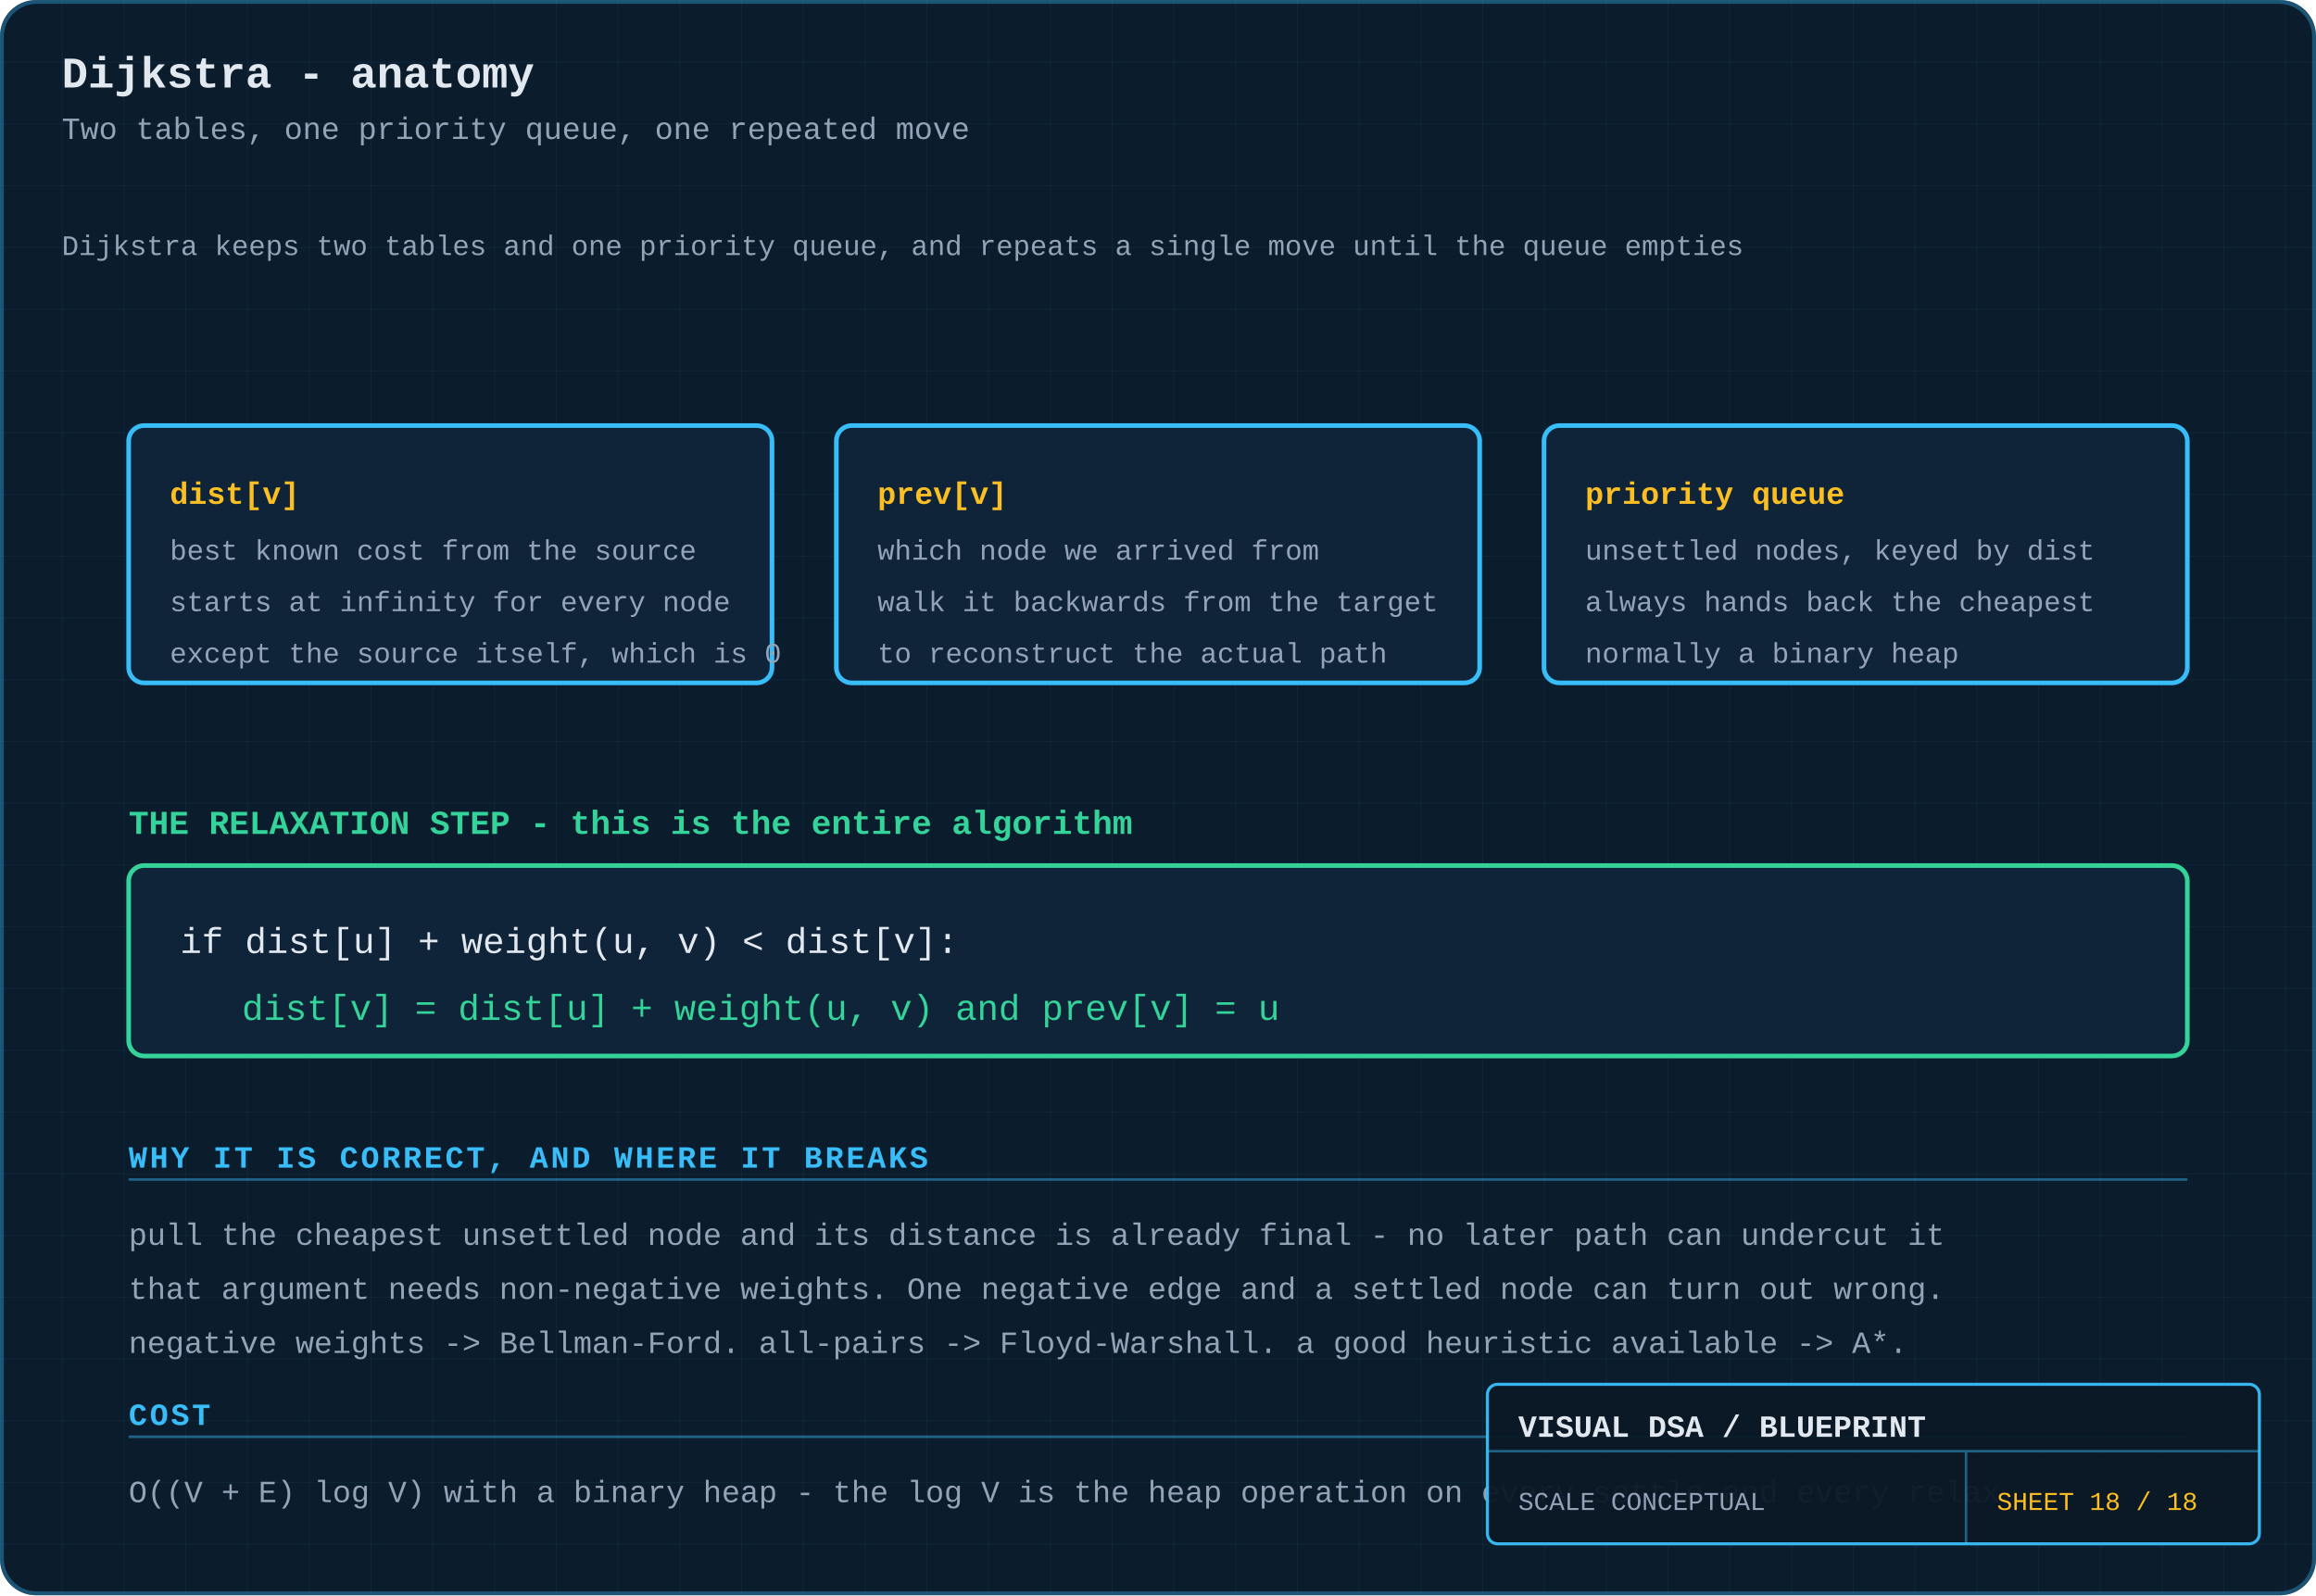
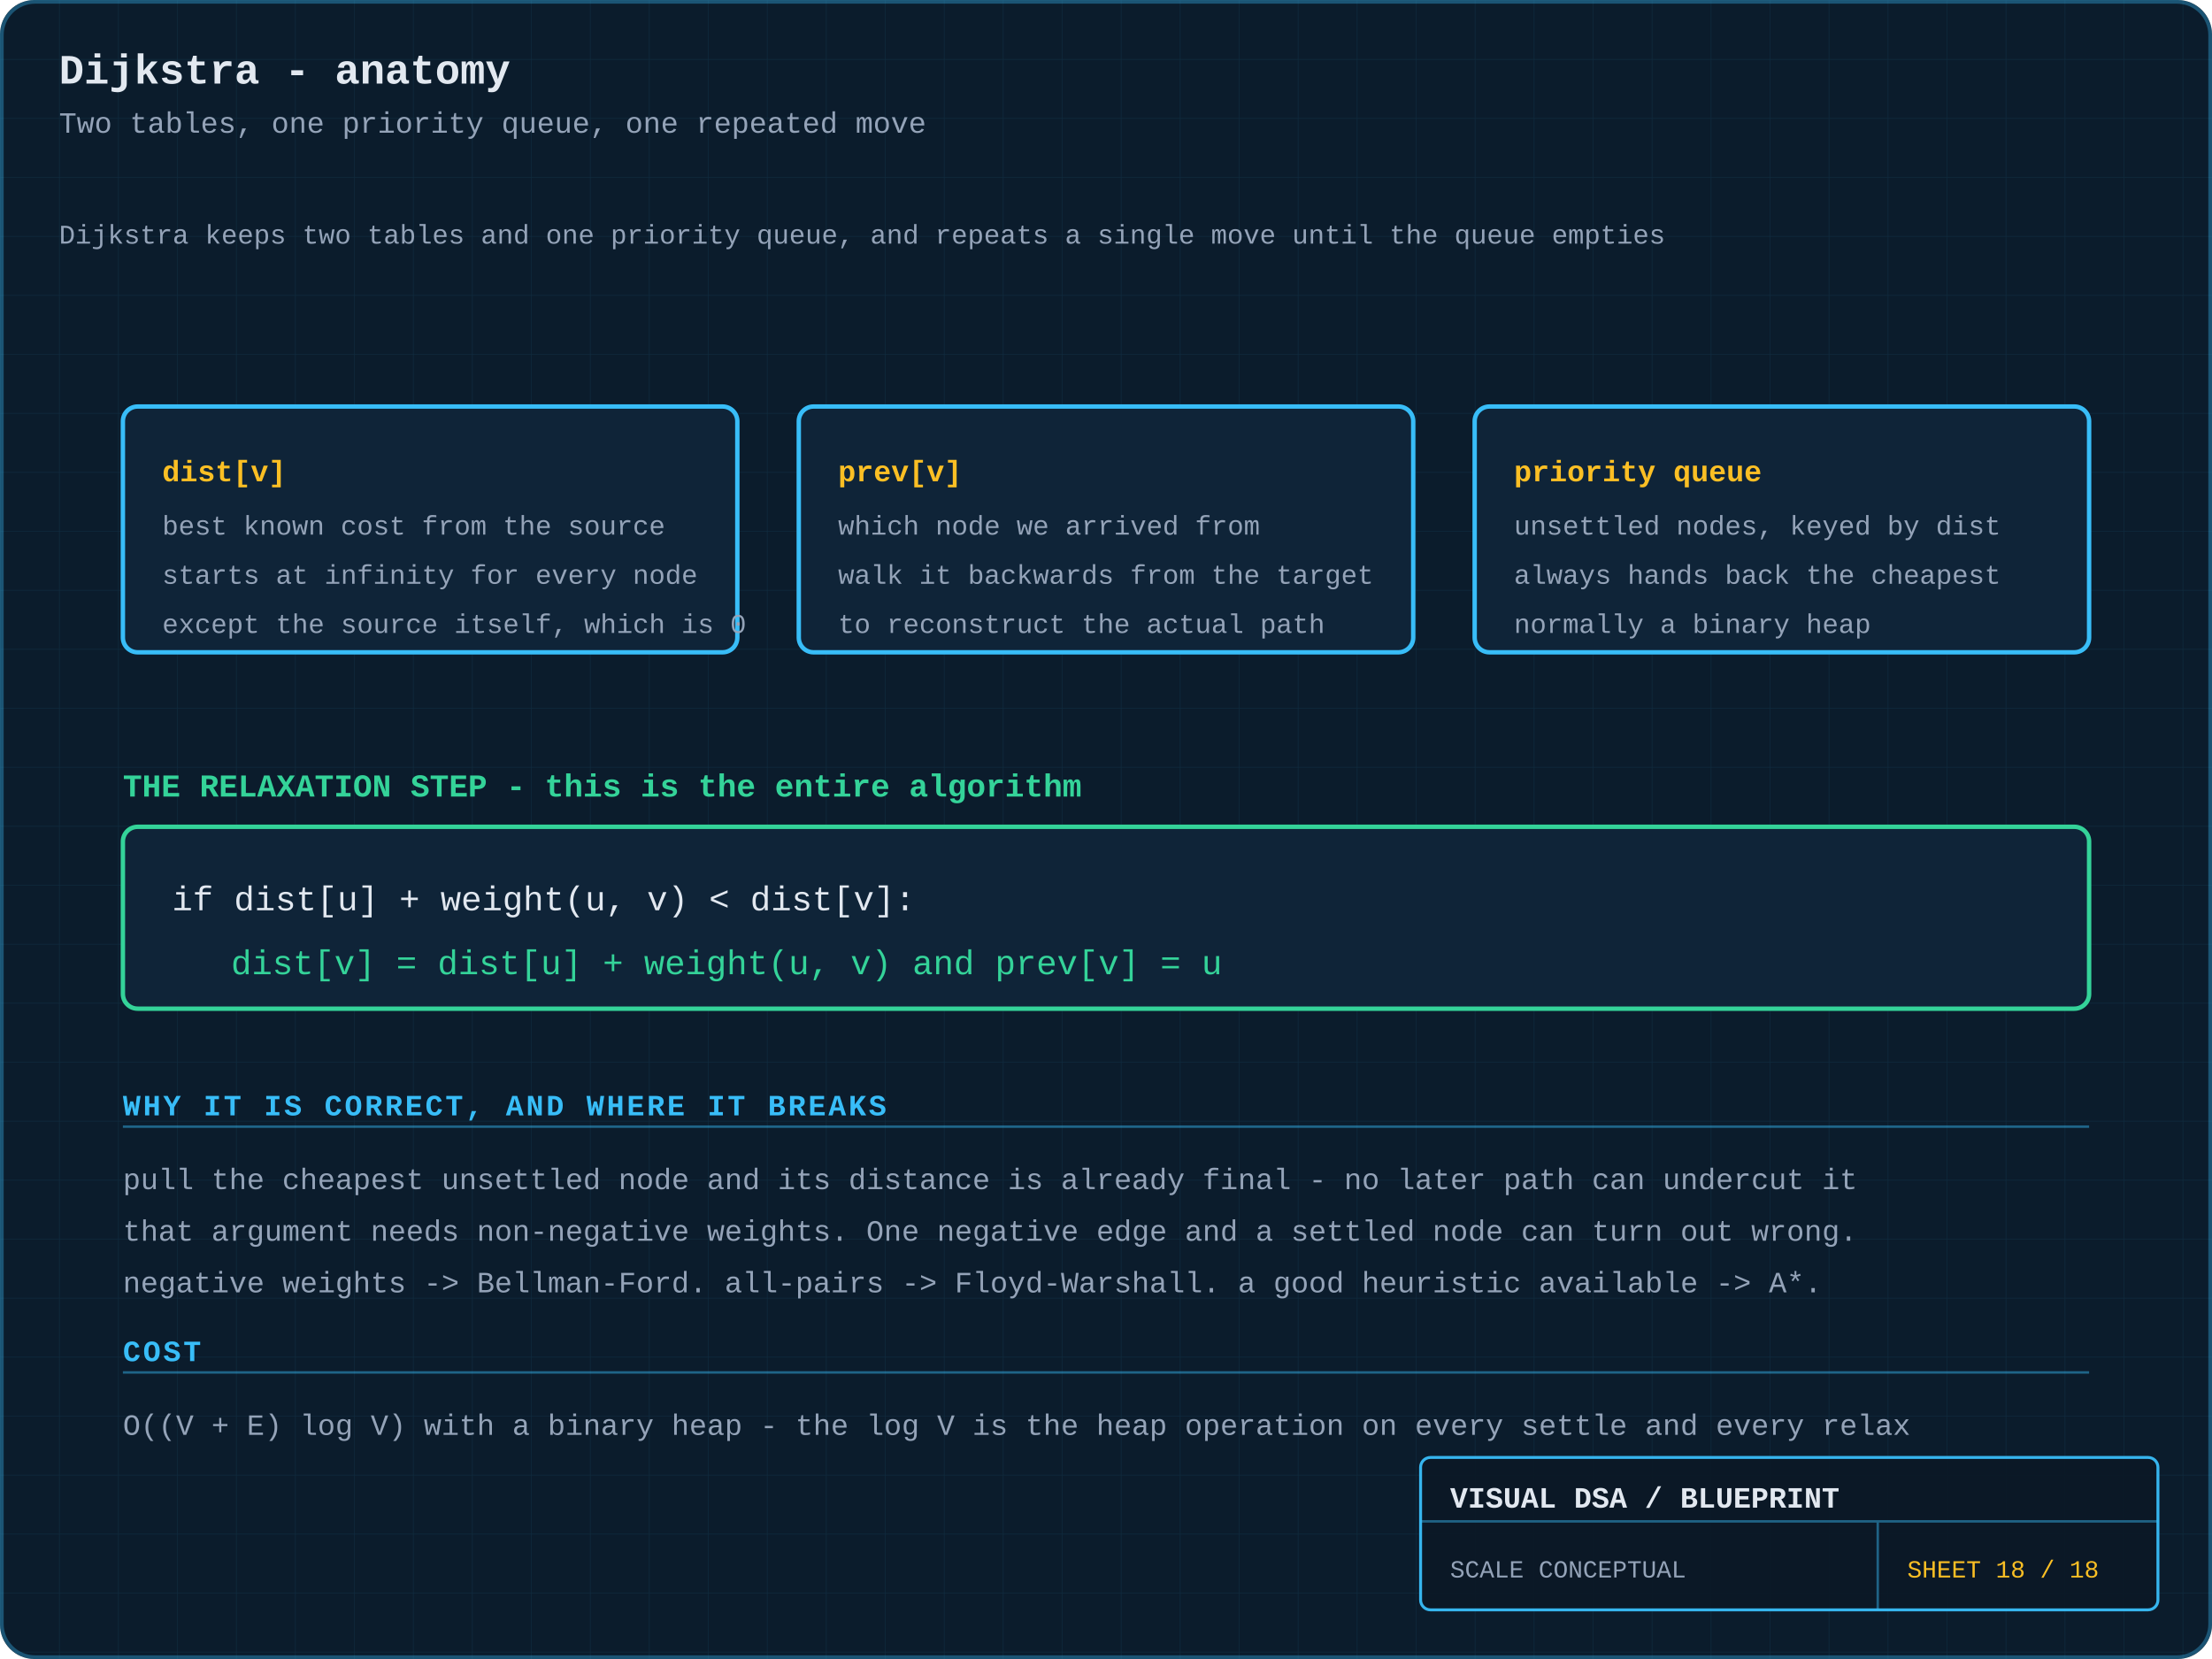
- <svg xmlns="http://www.w3.org/2000/svg" viewBox="0 0 900 620" width="900" height="620" role="img" aria-label="Dijkstra - anatomy">
+ <svg xmlns="http://www.w3.org/2000/svg" viewBox="0 0 900 675" width="900" height="675" role="img" aria-label="Dijkstra - anatomy">
  <defs>
    <pattern id="g" width="24" height="24" patternUnits="userSpaceOnUse">
      <path d="M24 0H0V24" fill="none" stroke="#38bdf8" stroke-width="0.5" opacity="0.09" />
    </pattern>
    <marker id="ar" viewBox="0 0 10 10" refX="9" refY="5" markerWidth="6" markerHeight="6" orient="auto-start-reverse">
      <path d="M0 0 L10 5 L0 10 z" fill="#38bdf8" />
    </marker>
    <marker id="ara" viewBox="0 0 10 10" refX="9" refY="5" markerWidth="6" markerHeight="6" orient="auto-start-reverse">
      <path d="M0 0 L10 5 L0 10 z" fill="#fbbf24" />
    </marker>
    <marker id="arg" viewBox="0 0 10 10" refX="9" refY="5" markerWidth="6" markerHeight="6" orient="auto-start-reverse">
      <path d="M0 0 L10 5 L0 10 z" fill="#34d399" />
    </marker>
  </defs>
  <style>
  text{font-family:ui-monospace, SFMono-Regular, Menlo, Consolas, 'Liberation Mono', monospace;dominant-baseline:middle}
  .title{fill:#e2e8f0;font-size:17px;font-weight:700;dominant-baseline:auto}
  .sub{fill:#94a3b8;font-size:12px;dominant-baseline:auto}
  .lbl{fill:#94a3b8;font-size:11px;text-anchor:middle}
  .lbl-l{fill:#94a3b8;font-size:11px}
  .val{fill:#e2e8f0;font-size:16px;text-anchor:middle;font-weight:600}
  .idx{fill:#64748b;font-size:10px;text-anchor:middle}
  .cell{fill:#0f2438;stroke:#38bdf8;stroke-width:1.5;rx:4}
  .step{fill:#fbbf24;font-size:12px;font-weight:700}
  .edge{stroke:#38bdf8;stroke-width:1.6;fill:none}

  </style>
-   <rect x="0" y="0" width="900" height="620" rx="14" fill="#0b1c2c" />
-   <rect x="0" y="0" width="900" height="620" rx="14" fill="url(#g)" />
-   <rect x="0.75" y="0.75" width="898.5" height="618.5" rx="13.5" fill="none" stroke="#38bdf8" stroke-width="1.5" opacity="0.35" />
+   <rect x="0" y="0" width="900" height="675" rx="14" fill="#0b1c2c" />
+   <rect x="0" y="0" width="900" height="675" rx="14" fill="url(#g)" />
+   <rect x="0.75" y="0.75" width="898.5" height="673.5" rx="13.5" fill="none" stroke="#38bdf8" stroke-width="1.5" opacity="0.35" />
  <text class="title" x="24" y="34">Dijkstra - anatomy</text>
  <text class="sub" x="24" y="54">Two tables, one priority queue, one repeated move</text>
  <text class="lbl-l hdrline" x="24" y="96">Dijkstra keeps two tables and one priority queue, and repeats a single move until the queue empties</text>
  <g transform="translate(0,0.4)">
    <rect x="50" y="165" width="250" height="100" rx="6" fill="#0f2438" stroke="#38bdf8" stroke-width="1.8" />
    <text x="66" y="192" font-size="12" font-weight="700" fill="#fbbf24">dist[v]</text>
    <text x="66" y="214" font-size="11" fill="#94a3b8">best known cost from the source</text>
    <text x="66" y="234" font-size="11" fill="#94a3b8">starts at infinity for every node</text>
    <text x="66" y="254" font-size="11" fill="#94a3b8">except the source itself, which is 0</text>
    <rect x="325" y="165" width="250" height="100" rx="6" fill="#0f2438" stroke="#38bdf8" stroke-width="1.8" />
    <text x="341" y="192" font-size="12" font-weight="700" fill="#fbbf24">prev[v]</text>
    <text x="341" y="214" font-size="11" fill="#94a3b8">which node we arrived from</text>
    <text x="341" y="234" font-size="11" fill="#94a3b8">walk it backwards from the target</text>
    <text x="341" y="254" font-size="11" fill="#94a3b8">to reconstruct the actual path</text>
    <rect x="600" y="165" width="250" height="100" rx="6" fill="#0f2438" stroke="#38bdf8" stroke-width="1.8" />
    <text x="616" y="192" font-size="12" font-weight="700" fill="#fbbf24">priority queue</text>
    <text x="616" y="214" font-size="11" fill="#94a3b8">unsettled nodes, keyed by dist</text>
    <text x="616" y="234" font-size="11" fill="#94a3b8">always hands back the cheapest</text>
    <text x="616" y="254" font-size="11" fill="#94a3b8">normally a binary heap</text>
    <text x="50" y="320" font-size="13" font-weight="700" fill="#34d399">THE RELAXATION STEP - this is the entire algorithm</text>
    <rect x="50" y="336" width="800" height="74" rx="6" fill="#0f2438" stroke="#34d399" stroke-width="1.8" />
    <text x="70" y="366" font-size="14" fill="#e2e8f0">if dist[u] + weight(u, v) &lt; dist[v]:</text>
    <text x="94" y="392" font-size="14" fill="#34d399">dist[v] = dist[u] + weight(u, v)   and   prev[v] = u</text>
    <text x="50" y="450" font-size="12" font-weight="700" fill="#38bdf8" letter-spacing="1">WHY IT IS CORRECT, AND WHERE IT BREAKS</text>
    <path d="M50 458 L850 458" stroke="#38bdf8" stroke-width="1" opacity="0.45" />
    <text x="50" y="480" font-size="12" fill="#94a3b8">pull the cheapest unsettled node and its distance is already final - no later path can undercut it</text>
    <text x="50" y="501" font-size="12" fill="#94a3b8">that argument needs non-negative weights. One negative edge and a settled node can turn out wrong.</text>
    <text x="50" y="522" font-size="12" fill="#94a3b8">negative weights -&gt; Bellman-Ford.   all-pairs -&gt; Floyd-Warshall.   a good heuristic available -&gt; A*.</text>
    <text x="50" y="550" font-size="12" font-weight="700" fill="#38bdf8" letter-spacing="1">COST</text>
    <path d="M50 558 L850 558" stroke="#38bdf8" stroke-width="1" opacity="0.45" />
    <text x="50" y="580" font-size="12" fill="#94a3b8">O((V + E) log V) with a binary heap - the log V is the heap operation on every settle and every relax</text>
  </g>
-   <rect x="578" y="538" width="300" height="62" rx="4" fill="#0a1826" stroke="#38bdf8" stroke-width="1.2" opacity="0.95" />
-   <path d="M578 564 L878 564 M764 564 L764 600" stroke="#38bdf8" stroke-width="1" opacity="0.45" />
-   <text x="590" y="555" font-size="12" font-weight="700" fill="#e2e8f0">VISUAL DSA / BLUEPRINT</text>
-   <text x="590" y="584" font-size="10" fill="#94a3b8">SCALE CONCEPTUAL</text>
-   <text x="776" y="584" font-size="10" fill="#fbbf24">SHEET 18 / 18</text>
+   <rect x="578" y="593" width="300" height="62" rx="4" fill="#0a1826" stroke="#38bdf8" stroke-width="1.2" opacity="0.95" />
+   <path d="M578 619 L878 619 M764 619 L764 655" stroke="#38bdf8" stroke-width="1" opacity="0.45" />
+   <text class="tb" x="590" y="610" font-weight="700" style="fill:#e2e8f0;font-size:12">VISUAL DSA / BLUEPRINT</text>
+   <text class="tb" x="590" y="639" style="fill:#94a3b8;font-size:10">SCALE CONCEPTUAL</text>
+   <text class="tb" x="776" y="639" style="fill:#fbbf24;font-size:10">SHEET 18 / 18</text>
</svg>
